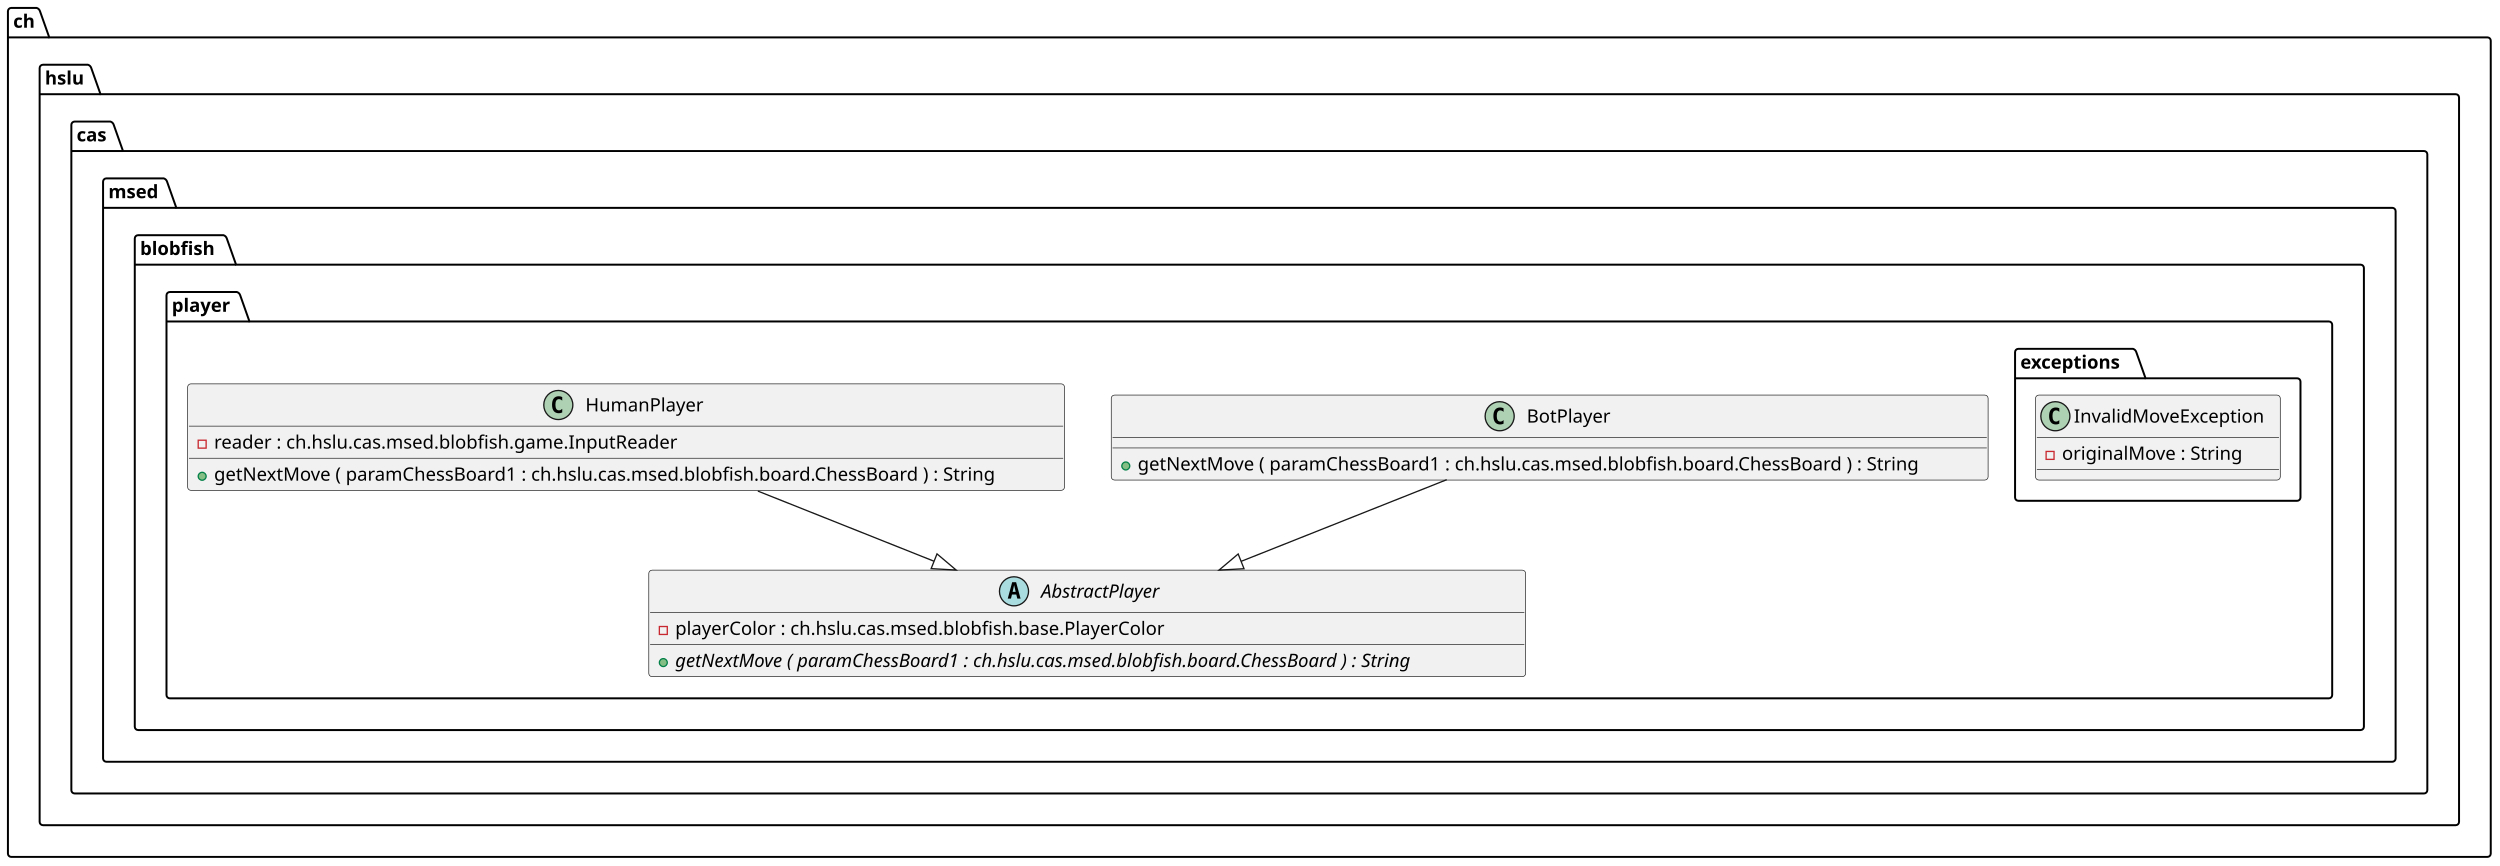
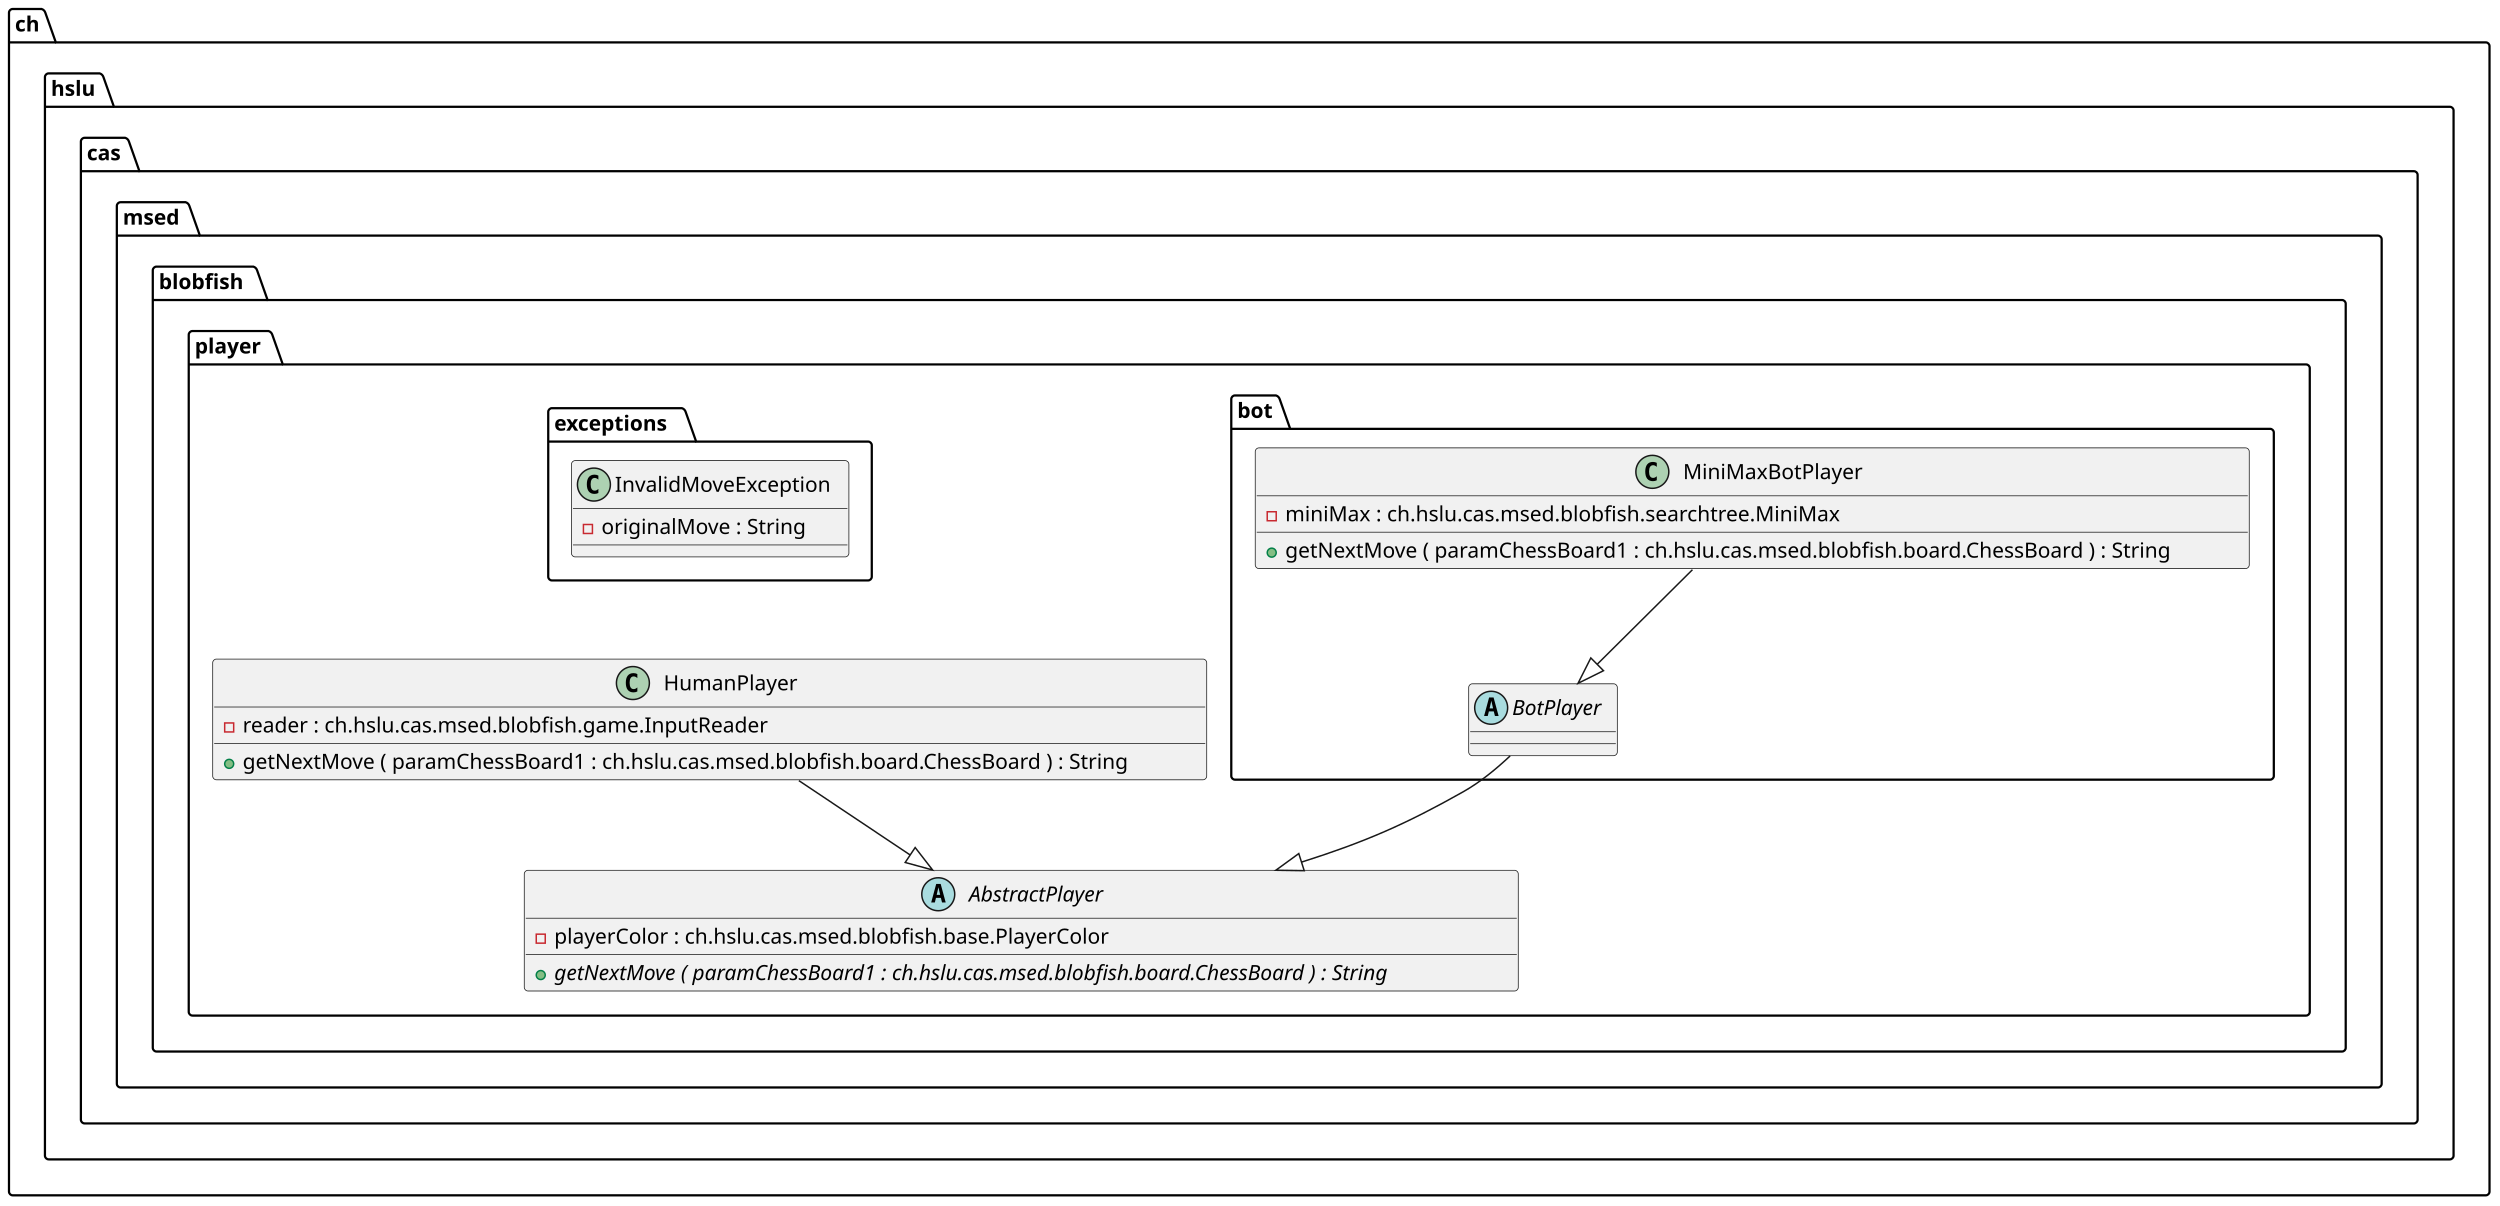
- <svg xmlns="http://www.w3.org/2000/svg" contentStyleType="text/css" data-diagram-type="CLASS" height="655px" preserveAspectRatio="none" style="width:1892px;height:655px;background:#FFFFFF;" version="1.1" viewBox="0 0 1892 655" width="1892px" zoomAndPan="magnify">
+ <svg xmlns="http://www.w3.org/2000/svg" contentStyleType="text/css" data-diagram-type="CLASS" height="805px" preserveAspectRatio="none" style="width:1669px;height:805px;background:#FFFFFF;" version="1.1" viewBox="0 0 1669 805" width="1669px" zoomAndPan="magnify">
  <defs />
  <g>
    <g class="cluster" data-entity="ch" data-source-line="2" data-uid="ent0003" id="cluster_ch">
-       <path d="M8.5,6 L27.766,6 A3.75,3.75 0 0 1 30.266,8.5 L37.266,28.297 L1882.5,28.297 A2.5,2.5 0 0 1 1885,30.797 L1885,646 A2.5,2.5 0 0 1 1882.5,648.5 L8.5,648.5 A2.5,2.5 0 0 1 6,646 L6,8.5 A2.5,2.5 0 0 1 8.5,6" fill="none" style="stroke:#000000;stroke-width:1.5;" />
+       <path d="M8.5,6 L27.766,6 A3.75,3.75 0 0 1 30.266,8.5 L37.266,28.297 L1659.5,28.297 A2.5,2.5 0 0 1 1662,30.797 L1662,795.5 A2.5,2.5 0 0 1 1659.5,798 L8.5,798 A2.5,2.5 0 0 1 6,795.5 L6,8.5 A2.5,2.5 0 0 1 8.5,6" fill="none" style="stroke:#000000;stroke-width:1.5;" />
      <line style="stroke:#000000;stroke-width:1.5;" x1="6" x2="37.266" y1="28.297" y2="28.297" />
      <text fill="#000000" font-family="sans-serif" font-size="14" font-weight="bold" lengthAdjust="spacing" textLength="18.266" x="10" y="20.995">ch</text>
    </g>
    <g class="cluster" data-entity="hslu" data-source-line="2" data-uid="ent0004" id="cluster_hslu">
-       <path d="M32.5,49 L66.565,49 A3.75,3.75 0 0 1 69.065,51.5 L76.065,71.297 L1858.5,71.297 A2.5,2.5 0 0 1 1861,73.797 L1861,622 A2.5,2.5 0 0 1 1858.5,624.5 L32.5,624.5 A2.5,2.5 0 0 1 30,622 L30,51.5 A2.5,2.5 0 0 1 32.5,49" fill="none" style="stroke:#000000;stroke-width:1.5;" />
+       <path d="M32.5,49 L66.565,49 A3.75,3.75 0 0 1 69.065,51.5 L76.065,71.297 L1635.5,71.297 A2.5,2.5 0 0 1 1638,73.797 L1638,771.5 A2.5,2.5 0 0 1 1635.5,774 L32.5,774 A2.5,2.5 0 0 1 30,771.5 L30,51.5 A2.5,2.5 0 0 1 32.5,49" fill="none" style="stroke:#000000;stroke-width:1.5;" />
      <line style="stroke:#000000;stroke-width:1.5;" x1="30" x2="76.065" y1="71.297" y2="71.297" />
      <text fill="#000000" font-family="sans-serif" font-size="14" font-weight="bold" lengthAdjust="spacing" textLength="33.065" x="34" y="63.995">hslu</text>
    </g>
    <g class="cluster" data-entity="cas" data-source-line="2" data-uid="ent0005" id="cluster_cas">
-       <path d="M56.5,92 L83.579,92 A3.75,3.75 0 0 1 86.079,94.5 L93.079,114.297 L1834.5,114.297 A2.5,2.5 0 0 1 1837,116.797 L1837,598 A2.5,2.5 0 0 1 1834.5,600.5 L56.5,600.5 A2.5,2.5 0 0 1 54,598 L54,94.5 A2.5,2.5 0 0 1 56.5,92" fill="none" style="stroke:#000000;stroke-width:1.5;" />
+       <path d="M56.5,92 L83.579,92 A3.75,3.75 0 0 1 86.079,94.5 L93.079,114.297 L1611.5,114.297 A2.5,2.5 0 0 1 1614,116.797 L1614,747.5 A2.5,2.5 0 0 1 1611.5,750 L56.5,750 A2.5,2.5 0 0 1 54,747.5 L54,94.5 A2.5,2.5 0 0 1 56.5,92" fill="none" style="stroke:#000000;stroke-width:1.5;" />
      <line style="stroke:#000000;stroke-width:1.5;" x1="54" x2="93.079" y1="114.297" y2="114.297" />
      <text fill="#000000" font-family="sans-serif" font-size="14" font-weight="bold" lengthAdjust="spacing" textLength="26.079" x="58" y="106.995">cas</text>
    </g>
    <g class="cluster" data-entity="msed" data-source-line="2" data-uid="ent0006" id="cluster_msed">
-       <path d="M80.5,135 L123.938,135 A3.75,3.75 0 0 1 126.438,137.5 L133.438,157.297 L1810.5,157.297 A2.5,2.5 0 0 1 1813,159.797 L1813,574 A2.5,2.5 0 0 1 1810.5,576.5 L80.5,576.5 A2.5,2.5 0 0 1 78,574 L78,137.5 A2.5,2.5 0 0 1 80.5,135" fill="none" style="stroke:#000000;stroke-width:1.5;" />
+       <path d="M80.5,135 L123.938,135 A3.75,3.75 0 0 1 126.438,137.5 L133.438,157.297 L1587.5,157.297 A2.5,2.5 0 0 1 1590,159.797 L1590,723.5 A2.5,2.5 0 0 1 1587.5,726 L80.5,726 A2.5,2.5 0 0 1 78,723.5 L78,137.5 A2.5,2.5 0 0 1 80.5,135" fill="none" style="stroke:#000000;stroke-width:1.5;" />
      <line style="stroke:#000000;stroke-width:1.5;" x1="78" x2="133.438" y1="157.297" y2="157.297" />
      <text fill="#000000" font-family="sans-serif" font-size="14" font-weight="bold" lengthAdjust="spacing" textLength="42.438" x="82" y="149.995">msed</text>
    </g>
    <g class="cluster" data-entity="blobfish" data-source-line="2" data-uid="ent0007" id="cluster_blobfish">
-       <path d="M104.5,178 L169.149,178 A3.75,3.75 0 0 1 171.649,180.5 L178.649,200.297 L1786.5,200.297 A2.5,2.5 0 0 1 1789,202.797 L1789,550 A2.5,2.5 0 0 1 1786.5,552.5 L104.5,552.5 A2.5,2.5 0 0 1 102,550 L102,180.5 A2.5,2.5 0 0 1 104.5,178" fill="none" style="stroke:#000000;stroke-width:1.5;" />
+       <path d="M104.5,178 L169.149,178 A3.75,3.75 0 0 1 171.649,180.5 L178.649,200.297 L1563.5,200.297 A2.5,2.5 0 0 1 1566,202.797 L1566,699.5 A2.5,2.5 0 0 1 1563.5,702 L104.5,702 A2.5,2.5 0 0 1 102,699.5 L102,180.5 A2.5,2.5 0 0 1 104.5,178" fill="none" style="stroke:#000000;stroke-width:1.5;" />
      <line style="stroke:#000000;stroke-width:1.5;" x1="102" x2="178.649" y1="200.297" y2="200.297" />
      <text fill="#000000" font-family="sans-serif" font-size="14" font-weight="bold" lengthAdjust="spacing" textLength="63.649" x="106" y="192.995">blobfish</text>
    </g>
    <g class="cluster" data-entity="player" data-source-line="2" data-uid="ent0008" id="cluster_player">
-       <path d="M128.5,221 L179.293,221 A3.75,3.75 0 0 1 181.793,223.5 L188.793,243.297 L1762.5,243.297 A2.5,2.5 0 0 1 1765,245.797 L1765,526 A2.5,2.5 0 0 1 1762.5,528.5 L128.5,528.5 A2.5,2.5 0 0 1 126,526 L126,223.5 A2.5,2.5 0 0 1 128.5,221" fill="none" style="stroke:#000000;stroke-width:1.5;" />
+       <path d="M128.5,221 L179.293,221 A3.75,3.75 0 0 1 181.793,223.5 L188.793,243.297 L1539.5,243.297 A2.5,2.5 0 0 1 1542,245.797 L1542,675.5 A2.5,2.5 0 0 1 1539.5,678 L128.5,678 A2.5,2.5 0 0 1 126,675.5 L126,223.5 A2.5,2.5 0 0 1 128.5,221" fill="none" style="stroke:#000000;stroke-width:1.5;" />
      <line style="stroke:#000000;stroke-width:1.5;" x1="126" x2="188.793" y1="243.297" y2="243.297" />
      <text fill="#000000" font-family="sans-serif" font-size="14" font-weight="bold" lengthAdjust="spacing" textLength="49.793" x="130" y="235.995">player</text>
    </g>
-     <g class="cluster" data-entity="exceptions" data-source-line="19" data-uid="ent0012" id="cluster_exceptions">
-       <path d="M1527.5,264 L1614.25,264 A3.75,3.75 0 0 1 1616.75,266.5 L1623.75,286.297 L1738.5,286.297 A2.5,2.5 0 0 1 1741,288.797 L1741,376.5 A2.5,2.5 0 0 1 1738.5,379 L1527.5,379 A2.5,2.5 0 0 1 1525,376.5 L1525,266.5 A2.5,2.5 0 0 1 1527.5,264" fill="none" style="stroke:#000000;stroke-width:1.5;" />
-       <line style="stroke:#000000;stroke-width:1.5;" x1="1525" x2="1623.75" y1="286.297" y2="286.297" />
-       <text fill="#000000" font-family="sans-serif" font-size="14" font-weight="bold" lengthAdjust="spacing" textLength="85.75" x="1529" y="278.995">exceptions</text>
+     <g class="cluster" data-entity="bot" data-source-line="14" data-uid="ent0011" id="cluster_bot">
+       <path d="M824.5,264 L851.832,264 A3.75,3.75 0 0 1 854.332,266.5 L861.332,286.297 L1515.5,286.297 A2.5,2.5 0 0 1 1518,288.797 L1518,518 A2.5,2.5 0 0 1 1515.5,520.5 L824.5,520.5 A2.5,2.5 0 0 1 822,518 L822,266.5 A2.5,2.5 0 0 1 824.5,264" fill="none" style="stroke:#000000;stroke-width:1.5;" />
+       <line style="stroke:#000000;stroke-width:1.5;" x1="822" x2="861.332" y1="286.297" y2="286.297" />
+       <text fill="#000000" font-family="sans-serif" font-size="14" font-weight="bold" lengthAdjust="spacing" textLength="26.332" x="826" y="278.995">bot</text>
+     </g>
+     <g class="cluster" data-entity="exceptions" data-source-line="24" data-uid="ent0014" id="cluster_exceptions">
+       <path d="M368.5,272.5 L455.25,272.5 A3.75,3.75 0 0 1 457.75,275 L464.75,294.797 L579.5,294.797 A2.5,2.5 0 0 1 582,297.297 L582,385 A2.5,2.5 0 0 1 579.5,387.5 L368.5,387.5 A2.5,2.5 0 0 1 366,385 L366,275 A2.5,2.5 0 0 1 368.5,272.5" fill="none" style="stroke:#000000;stroke-width:1.5;" />
+       <line style="stroke:#000000;stroke-width:1.5;" x1="366" x2="464.75" y1="294.797" y2="294.797" />
+       <text fill="#000000" font-family="sans-serif" font-size="14" font-weight="bold" lengthAdjust="spacing" textLength="85.75" x="370" y="287.495">exceptions</text>
    </g>
    <g class="entity" data-entity="AbstractPlayer" data-source-line="2" data-uid="ent0002" id="entity_AbstractPlayer">
-       <rect fill="#F1F1F1" height="80.594" rx="2.5" ry="2.5" style="stroke:#181818;stroke-width:0.5;" width="663.602" x="491" y="431.5" />
-       <ellipse cx="767.384" cy="447.5" fill="#A9DCDF" rx="11" ry="11" style="stroke:#181818;stroke-width:1;" />
-       <path d="M767.493,442.844 L766.337,447.922 L768.665,447.922 L767.493,442.844 Z M766.009,440.609 L768.993,440.609 L772.352,453 L769.899,453 L769.134,449.938 L765.852,449.938 L765.102,453 L762.665,453 L766.009,440.609 Z " fill="#000000" />
-       <text fill="#000000" font-family="sans-serif" font-size="14" font-style="italic" lengthAdjust="spacing" textLength="102.334" x="787.884" y="452.347">AbstractPlayer</text>
-       <line style="stroke:#181818;stroke-width:0.5;" x1="492" x2="1153.602" y1="463.5" y2="463.5" />
-       <rect fill="none" height="6" style="stroke:#C82930;stroke-width:1;" width="6" x="499" y="474.148" />
-       <text fill="#000000" font-family="sans-serif" font-size="14" lengthAdjust="spacing" textLength="397.086" x="511" y="480.495">playerColor : ch.hslu.cas.msed.blobfish.base.PlayerColor</text>
-       <line style="stroke:#181818;stroke-width:0.5;" x1="492" x2="1153.602" y1="487.797" y2="487.797" />
-       <ellipse cx="502" cy="501.445" fill="#84BE84" rx="3" ry="3" style="stroke:#038048;stroke-width:1;" />
-       <text fill="#000000" font-family="sans-serif" font-size="14" font-style="italic" lengthAdjust="spacing" textLength="637.602" x="511" y="504.792">getNextMove ( paramChessBoard1 : ch.hslu.cas.msed.blobfish.board.ChessBoard ) : String</text>
+       <rect fill="#F1F1F1" height="80.594" rx="2.5" ry="2.5" style="stroke:#181818;stroke-width:0.5;" width="663.602" x="350" y="581" />
+       <ellipse cx="626.384" cy="597" fill="#A9DCDF" rx="11" ry="11" style="stroke:#181818;stroke-width:1;" />
+       <path d="M626.493,592.344 L625.337,597.422 L627.665,597.422 L626.493,592.344 Z M625.009,590.109 L627.993,590.109 L631.352,602.5 L628.899,602.5 L628.134,599.438 L624.852,599.438 L624.102,602.5 L621.665,602.5 L625.009,590.109 Z " fill="#000000" />
+       <text fill="#000000" font-family="sans-serif" font-size="14" font-style="italic" lengthAdjust="spacing" textLength="102.334" x="646.884" y="601.847">AbstractPlayer</text>
+       <line style="stroke:#181818;stroke-width:0.5;" x1="351" x2="1012.602" y1="613" y2="613" />
+       <rect fill="none" height="6" style="stroke:#C82930;stroke-width:1;" width="6" x="358" y="623.648" />
+       <text fill="#000000" font-family="sans-serif" font-size="14" lengthAdjust="spacing" textLength="397.086" x="370" y="629.995">playerColor : ch.hslu.cas.msed.blobfish.base.PlayerColor</text>
+       <line style="stroke:#181818;stroke-width:0.5;" x1="351" x2="1012.602" y1="637.297" y2="637.297" />
+       <ellipse cx="361" cy="650.945" fill="#84BE84" rx="3" ry="3" style="stroke:#038048;stroke-width:1;" />
+       <text fill="#000000" font-family="sans-serif" font-size="14" font-style="italic" lengthAdjust="spacing" textLength="637.602" x="370" y="654.292">getNextMove ( paramChessBoard1 : ch.hslu.cas.msed.blobfish.board.ChessBoard ) : String</text>
    </g>
-     <g class="entity" data-entity="BotPlayer" data-source-line="8" data-uid="ent0009" id="entity_BotPlayer">
-       <rect fill="#F1F1F1" height="64.297" rx="2.5" ry="2.5" style="stroke:#181818;stroke-width:0.5;" width="663.602" x="841" y="299" />
-       <ellipse cx="1134.938" cy="315" fill="#ADD1B2" rx="11" ry="11" style="stroke:#181818;stroke-width:1;" />
-       <path d="M1137.907,320.641 Q1137.329,320.938 1136.688,321.078 Q1136.048,321.234 1135.345,321.234 Q1132.845,321.234 1131.517,319.594 Q1130.204,317.938 1130.204,314.812 Q1130.204,311.688 1131.517,310.031 Q1132.845,308.375 1135.345,308.375 Q1136.048,308.375 1136.688,308.531 Q1137.345,308.688 1137.907,308.984 L1137.907,311.703 Q1137.282,311.125 1136.688,310.859 Q1136.095,310.578 1135.47,310.578 Q1134.126,310.578 1133.438,311.656 Q1132.751,312.719 1132.751,314.812 Q1132.751,316.906 1133.438,317.984 Q1134.126,319.047 1135.47,319.047 Q1136.095,319.047 1136.688,318.781 Q1137.282,318.5 1137.907,317.922 L1137.907,320.641 Z " fill="#000000" />
-       <text fill="#000000" font-family="sans-serif" font-size="14" lengthAdjust="spacing" textLength="67.225" x="1155.438" y="319.847">BotPlayer</text>
-       <line style="stroke:#181818;stroke-width:0.5;" x1="842" x2="1503.602" y1="331" y2="331" />
-       <line style="stroke:#181818;stroke-width:0.5;" x1="842" x2="1503.602" y1="339" y2="339" />
-       <ellipse cx="852" cy="352.648" fill="#84BE84" rx="3" ry="3" style="stroke:#038048;stroke-width:1;" />
-       <text fill="#000000" font-family="sans-serif" font-size="14" lengthAdjust="spacing" textLength="637.602" x="861" y="355.995">getNextMove ( paramChessBoard1 : ch.hslu.cas.msed.blobfish.board.ChessBoard ) : String</text>
+     <g class="entity" data-entity="HumanPlayer" data-source-line="8" data-uid="ent0009" id="entity_HumanPlayer">
+       <rect fill="#F1F1F1" height="80.594" rx="2.5" ry="2.5" style="stroke:#181818;stroke-width:0.5;" width="663.602" x="142" y="440" />
+       <ellipse cx="422.523" cy="456" fill="#ADD1B2" rx="11" ry="11" style="stroke:#181818;stroke-width:1;" />
+       <path d="M425.492,461.641 Q424.914,461.938 424.273,462.078 Q423.632,462.234 422.929,462.234 Q420.429,462.234 419.101,460.594 Q417.789,458.938 417.789,455.812 Q417.789,452.688 419.101,451.031 Q420.429,449.375 422.929,449.375 Q423.632,449.375 424.273,449.531 Q424.929,449.688 425.492,449.984 L425.492,452.703 Q424.867,452.125 424.273,451.859 Q423.679,451.578 423.054,451.578 Q421.71,451.578 421.023,452.656 Q420.335,453.719 420.335,455.812 Q420.335,457.906 421.023,458.984 Q421.71,460.047 423.054,460.047 Q423.679,460.047 424.273,459.781 Q424.867,459.5 425.492,458.922 L425.492,461.641 Z " fill="#000000" />
+       <text fill="#000000" font-family="sans-serif" font-size="14" lengthAdjust="spacing" textLength="94.056" x="443.023" y="460.847">HumanPlayer</text>
+       <line style="stroke:#181818;stroke-width:0.5;" x1="143" x2="804.602" y1="472" y2="472" />
+       <rect fill="none" height="6" style="stroke:#C82930;stroke-width:1;" width="6" x="150" y="482.648" />
+       <text fill="#000000" font-family="sans-serif" font-size="14" lengthAdjust="spacing" textLength="375.382" x="162" y="488.995">reader : ch.hslu.cas.msed.blobfish.game.InputReader</text>
+       <line style="stroke:#181818;stroke-width:0.5;" x1="143" x2="804.602" y1="496.297" y2="496.297" />
+       <ellipse cx="153" cy="509.945" fill="#84BE84" rx="3" ry="3" style="stroke:#038048;stroke-width:1;" />
+       <text fill="#000000" font-family="sans-serif" font-size="14" lengthAdjust="spacing" textLength="637.602" x="162" y="513.292">getNextMove ( paramChessBoard1 : ch.hslu.cas.msed.blobfish.board.ChessBoard ) : String</text>
    </g>
-     <g class="entity" data-entity="HumanPlayer" data-source-line="13" data-uid="ent0010" id="entity_HumanPlayer">
-       <rect fill="#F1F1F1" height="80.594" rx="2.5" ry="2.5" style="stroke:#181818;stroke-width:0.5;" width="663.602" x="142" y="290.5" />
-       <ellipse cx="422.523" cy="306.5" fill="#ADD1B2" rx="11" ry="11" style="stroke:#181818;stroke-width:1;" />
-       <path d="M425.492,312.141 Q424.914,312.438 424.273,312.578 Q423.632,312.734 422.929,312.734 Q420.429,312.734 419.101,311.094 Q417.789,309.438 417.789,306.312 Q417.789,303.188 419.101,301.531 Q420.429,299.875 422.929,299.875 Q423.632,299.875 424.273,300.031 Q424.929,300.188 425.492,300.484 L425.492,303.203 Q424.867,302.625 424.273,302.359 Q423.679,302.078 423.054,302.078 Q421.71,302.078 421.023,303.156 Q420.335,304.219 420.335,306.312 Q420.335,308.406 421.023,309.484 Q421.71,310.547 423.054,310.547 Q423.679,310.547 424.273,310.281 Q424.867,310 425.492,309.422 L425.492,312.141 Z " fill="#000000" />
-       <text fill="#000000" font-family="sans-serif" font-size="14" lengthAdjust="spacing" textLength="94.056" x="443.023" y="311.347">HumanPlayer</text>
-       <line style="stroke:#181818;stroke-width:0.5;" x1="143" x2="804.602" y1="322.5" y2="322.5" />
-       <rect fill="none" height="6" style="stroke:#C82930;stroke-width:1;" width="6" x="150" y="333.148" />
-       <text fill="#000000" font-family="sans-serif" font-size="14" lengthAdjust="spacing" textLength="375.382" x="162" y="339.495">reader : ch.hslu.cas.msed.blobfish.game.InputReader</text>
-       <line style="stroke:#181818;stroke-width:0.5;" x1="143" x2="804.602" y1="346.797" y2="346.797" />
-       <ellipse cx="153" cy="360.445" fill="#84BE84" rx="3" ry="3" style="stroke:#038048;stroke-width:1;" />
-       <text fill="#000000" font-family="sans-serif" font-size="14" lengthAdjust="spacing" textLength="637.602" x="162" y="363.792">getNextMove ( paramChessBoard1 : ch.hslu.cas.msed.blobfish.board.ChessBoard ) : String</text>
+     <g class="entity" data-entity="BotPlayer" data-source-line="14" data-uid="ent0010" id="entity_BotPlayer">
+       <rect fill="#F1F1F1" height="48" rx="2.5" ry="2.5" style="stroke:#181818;stroke-width:0.5;" width="99.225" x="980.5" y="456.5" />
+       <ellipse cx="995.5" cy="472.5" fill="#A9DCDF" rx="11" ry="11" style="stroke:#181818;stroke-width:1;" />
+       <path d="M995.609,467.844 L994.453,472.922 L996.781,472.922 L995.609,467.844 Z M994.125,465.609 L997.109,465.609 L1000.469,478 L998.016,478 L997.25,474.938 L993.969,474.938 L993.219,478 L990.781,478 L994.125,465.609 Z " fill="#000000" />
+       <text fill="#000000" font-family="sans-serif" font-size="14" font-style="italic" lengthAdjust="spacing" textLength="67.225" x="1009.5" y="477.347">BotPlayer</text>
+       <line style="stroke:#181818;stroke-width:0.5;" x1="981.5" x2="1078.725" y1="488.5" y2="488.5" />
+       <line style="stroke:#181818;stroke-width:0.5;" x1="981.5" x2="1078.725" y1="496.5" y2="496.5" />
    </g>
-     <g class="entity" data-entity="InvalidMoveException" data-source-line="19" data-uid="ent0011" id="entity_InvalidMoveException">
-       <rect fill="#F1F1F1" height="64.297" rx="2.5" ry="2.5" style="stroke:#181818;stroke-width:0.5;" width="185.221" x="1540.5" y="299" />
-       <ellipse cx="1555.5" cy="315" fill="#ADD1B2" rx="11" ry="11" style="stroke:#181818;stroke-width:1;" />
-       <path d="M1558.469,320.641 Q1557.891,320.938 1557.25,321.078 Q1556.609,321.234 1555.906,321.234 Q1553.406,321.234 1552.078,319.594 Q1550.766,317.938 1550.766,314.812 Q1550.766,311.688 1552.078,310.031 Q1553.406,308.375 1555.906,308.375 Q1556.609,308.375 1557.25,308.531 Q1557.906,308.688 1558.469,308.984 L1558.469,311.703 Q1557.844,311.125 1557.25,310.859 Q1556.656,310.578 1556.031,310.578 Q1554.688,310.578 1554,311.656 Q1553.312,312.719 1553.312,314.812 Q1553.312,316.906 1554,317.984 Q1554.688,319.047 1556.031,319.047 Q1556.656,319.047 1557.25,318.781 Q1557.844,318.5 1558.469,317.922 L1558.469,320.641 Z " fill="#000000" />
-       <text fill="#000000" font-family="sans-serif" font-size="14" lengthAdjust="spacing" textLength="153.221" x="1569.5" y="319.847">InvalidMoveException</text>
-       <line style="stroke:#181818;stroke-width:0.5;" x1="1541.5" x2="1724.721" y1="331" y2="331" />
-       <rect fill="none" height="6" style="stroke:#C82930;stroke-width:1;" width="6" x="1548.5" y="341.648" />
-       <text fill="#000000" font-family="sans-serif" font-size="14" lengthAdjust="spacing" textLength="145.27" x="1560.5" y="347.995">originalMove : String</text>
-       <line style="stroke:#181818;stroke-width:0.5;" x1="1541.5" x2="1724.721" y1="355.297" y2="355.297" />
+     <g class="entity" data-entity="MiniMaxBotPlayer" data-source-line="18" data-uid="ent0012" id="entity_MiniMaxBotPlayer">
+       <rect fill="#F1F1F1" height="80.594" rx="2.5" ry="2.5" style="stroke:#181818;stroke-width:0.5;" width="663.602" x="838" y="299" />
+       <ellipse cx="1103.101" cy="315" fill="#ADD1B2" rx="11" ry="11" style="stroke:#181818;stroke-width:1;" />
+       <path d="M1106.07,320.641 Q1105.492,320.938 1104.851,321.078 Q1104.21,321.234 1103.507,321.234 Q1101.007,321.234 1099.679,319.594 Q1098.367,317.938 1098.367,314.812 Q1098.367,311.688 1099.679,310.031 Q1101.007,308.375 1103.507,308.375 Q1104.21,308.375 1104.851,308.531 Q1105.507,308.688 1106.07,308.984 L1106.07,311.703 Q1105.445,311.125 1104.851,310.859 Q1104.257,310.578 1103.632,310.578 Q1102.289,310.578 1101.601,311.656 Q1100.914,312.719 1100.914,314.812 Q1100.914,316.906 1101.601,317.984 Q1102.289,319.047 1103.632,319.047 Q1104.257,319.047 1104.851,318.781 Q1105.445,318.5 1106.07,317.922 L1106.07,320.641 Z " fill="#000000" />
+       <text fill="#000000" font-family="sans-serif" font-size="14" lengthAdjust="spacing" textLength="124.899" x="1123.601" y="319.847">MiniMaxBotPlayer</text>
+       <line style="stroke:#181818;stroke-width:0.5;" x1="839" x2="1500.602" y1="331" y2="331" />
+       <rect fill="none" height="6" style="stroke:#C82930;stroke-width:1;" width="6" x="846" y="341.648" />
+       <text fill="#000000" font-family="sans-serif" font-size="14" lengthAdjust="spacing" textLength="395.227" x="858" y="347.995">miniMax : ch.hslu.cas.msed.blobfish.searchtree.MiniMax</text>
+       <line style="stroke:#181818;stroke-width:0.5;" x1="839" x2="1500.602" y1="355.297" y2="355.297" />
+       <ellipse cx="849" cy="368.945" fill="#84BE84" rx="3" ry="3" style="stroke:#038048;stroke-width:1;" />
+       <text fill="#000000" font-family="sans-serif" font-size="14" lengthAdjust="spacing" textLength="637.602" x="858" y="372.292">getNextMove ( paramChessBoard1 : ch.hslu.cas.msed.blobfish.board.ChessBoard ) : String</text>
    </g>
-     <g class="link" data-entity-1="BotPlayer" data-entity-2="AbstractPlayer" data-source-line="26" data-uid="lnk13" id="link_BotPlayer_AbstractPlayer">
-       <path codeLine="26" d="M1094.89,363.02 C1044.02,383.22 993.929,403.117 939.259,424.827" fill="none" id="BotPlayer-to-AbstractPlayer" style="stroke:#181818;stroke-width:1;" />
-       <polygon fill="none" points="922.53,431.47,941.474,430.403,937.045,419.25,922.53,431.47" style="stroke:#181818;stroke-width:1;" />
+     <g class="entity" data-entity="InvalidMoveException" data-source-line="24" data-uid="ent0013" id="entity_InvalidMoveException">
+       <rect fill="#F1F1F1" height="64.297" rx="2.5" ry="2.5" style="stroke:#181818;stroke-width:0.5;" width="185.221" x="381.5" y="307.5" />
+       <ellipse cx="396.5" cy="323.5" fill="#ADD1B2" rx="11" ry="11" style="stroke:#181818;stroke-width:1;" />
+       <path d="M399.469,329.141 Q398.891,329.438 398.25,329.578 Q397.609,329.734 396.906,329.734 Q394.406,329.734 393.078,328.094 Q391.766,326.438 391.766,323.312 Q391.766,320.188 393.078,318.531 Q394.406,316.875 396.906,316.875 Q397.609,316.875 398.25,317.031 Q398.906,317.188 399.469,317.484 L399.469,320.203 Q398.844,319.625 398.25,319.359 Q397.656,319.078 397.031,319.078 Q395.688,319.078 395,320.156 Q394.312,321.219 394.312,323.312 Q394.312,325.406 395,326.484 Q395.688,327.547 397.031,327.547 Q397.656,327.547 398.25,327.281 Q398.844,327 399.469,326.422 L399.469,329.141 Z " fill="#000000" />
+       <text fill="#000000" font-family="sans-serif" font-size="14" lengthAdjust="spacing" textLength="153.221" x="410.5" y="328.347">InvalidMoveException</text>
+       <line style="stroke:#181818;stroke-width:0.5;" x1="382.5" x2="565.721" y1="339.5" y2="339.5" />
+       <rect fill="none" height="6" style="stroke:#C82930;stroke-width:1;" width="6" x="389.5" y="350.148" />
+       <text fill="#000000" font-family="sans-serif" font-size="14" lengthAdjust="spacing" textLength="145.27" x="401.5" y="356.495">originalMove : String</text>
+       <line style="stroke:#181818;stroke-width:0.5;" x1="382.5" x2="565.721" y1="363.797" y2="363.797" />
    </g>
-     <g class="link" data-entity-1="HumanPlayer" data-entity-2="AbstractPlayer" data-source-line="27" data-uid="lnk14" id="link_HumanPlayer_AbstractPlayer">
-       <path codeLine="27" d="M573.54,371.65 C620.59,390.38 659.888,406.029 706.908,424.759" fill="none" id="HumanPlayer-to-AbstractPlayer" style="stroke:#181818;stroke-width:1;" />
-       <polygon fill="none" points="723.63,431.42,709.128,419.185,704.688,430.333,723.63,431.42" style="stroke:#181818;stroke-width:1;" />
+     <g class="link" data-entity-1="HumanPlayer" data-entity-2="AbstractPlayer" data-source-line="31" data-uid="lnk15" id="link_HumanPlayer_AbstractPlayer">
+       <path codeLine="31" d="M533.33,521.15 C561.3,539.84 579.643,552.101 607.633,570.801" fill="none" id="HumanPlayer-to-AbstractPlayer" style="stroke:#181818;stroke-width:1;" />
+       <polygon fill="none" points="622.6,580.8,610.966,565.812,604.3,575.79,622.6,580.8" style="stroke:#181818;stroke-width:1;" />
+     </g>
+     <g class="link" data-entity-1="BotPlayer" data-entity-2="AbstractPlayer" data-source-line="32" data-uid="lnk16" id="link_BotPlayer_AbstractPlayer">
+       <path codeLine="32" d="M1008.17,504.64 C999.18,513.11 988.25,522.15 977,528.5 C938.46,550.26 911.279,562.111 868.879,575.551" fill="none" id="BotPlayer-to-AbstractPlayer" style="stroke:#181818;stroke-width:1;" />
+       <polygon fill="none" points="851.72,580.99,870.692,581.271,867.066,569.832,851.72,580.99" style="stroke:#181818;stroke-width:1;" />
+     </g>
+     <g class="link" data-entity-1="MiniMaxBotPlayer" data-entity-2="BotPlayer" data-source-line="33" data-uid="lnk17" id="link_MiniMaxBotPlayer_BotPlayer">
+       <path codeLine="33" d="M1129.88,380.33 C1105.16,404.88 1087.084,422.828 1066.264,443.498" fill="none" id="MiniMaxBotPlayer-to-BotPlayer" style="stroke:#181818;stroke-width:1;" />
+       <polygon fill="none" points="1053.49,456.18,1070.491,447.756,1062.037,439.24,1053.49,456.18" style="stroke:#181818;stroke-width:1;" />
    </g>
  </g>
</svg>
